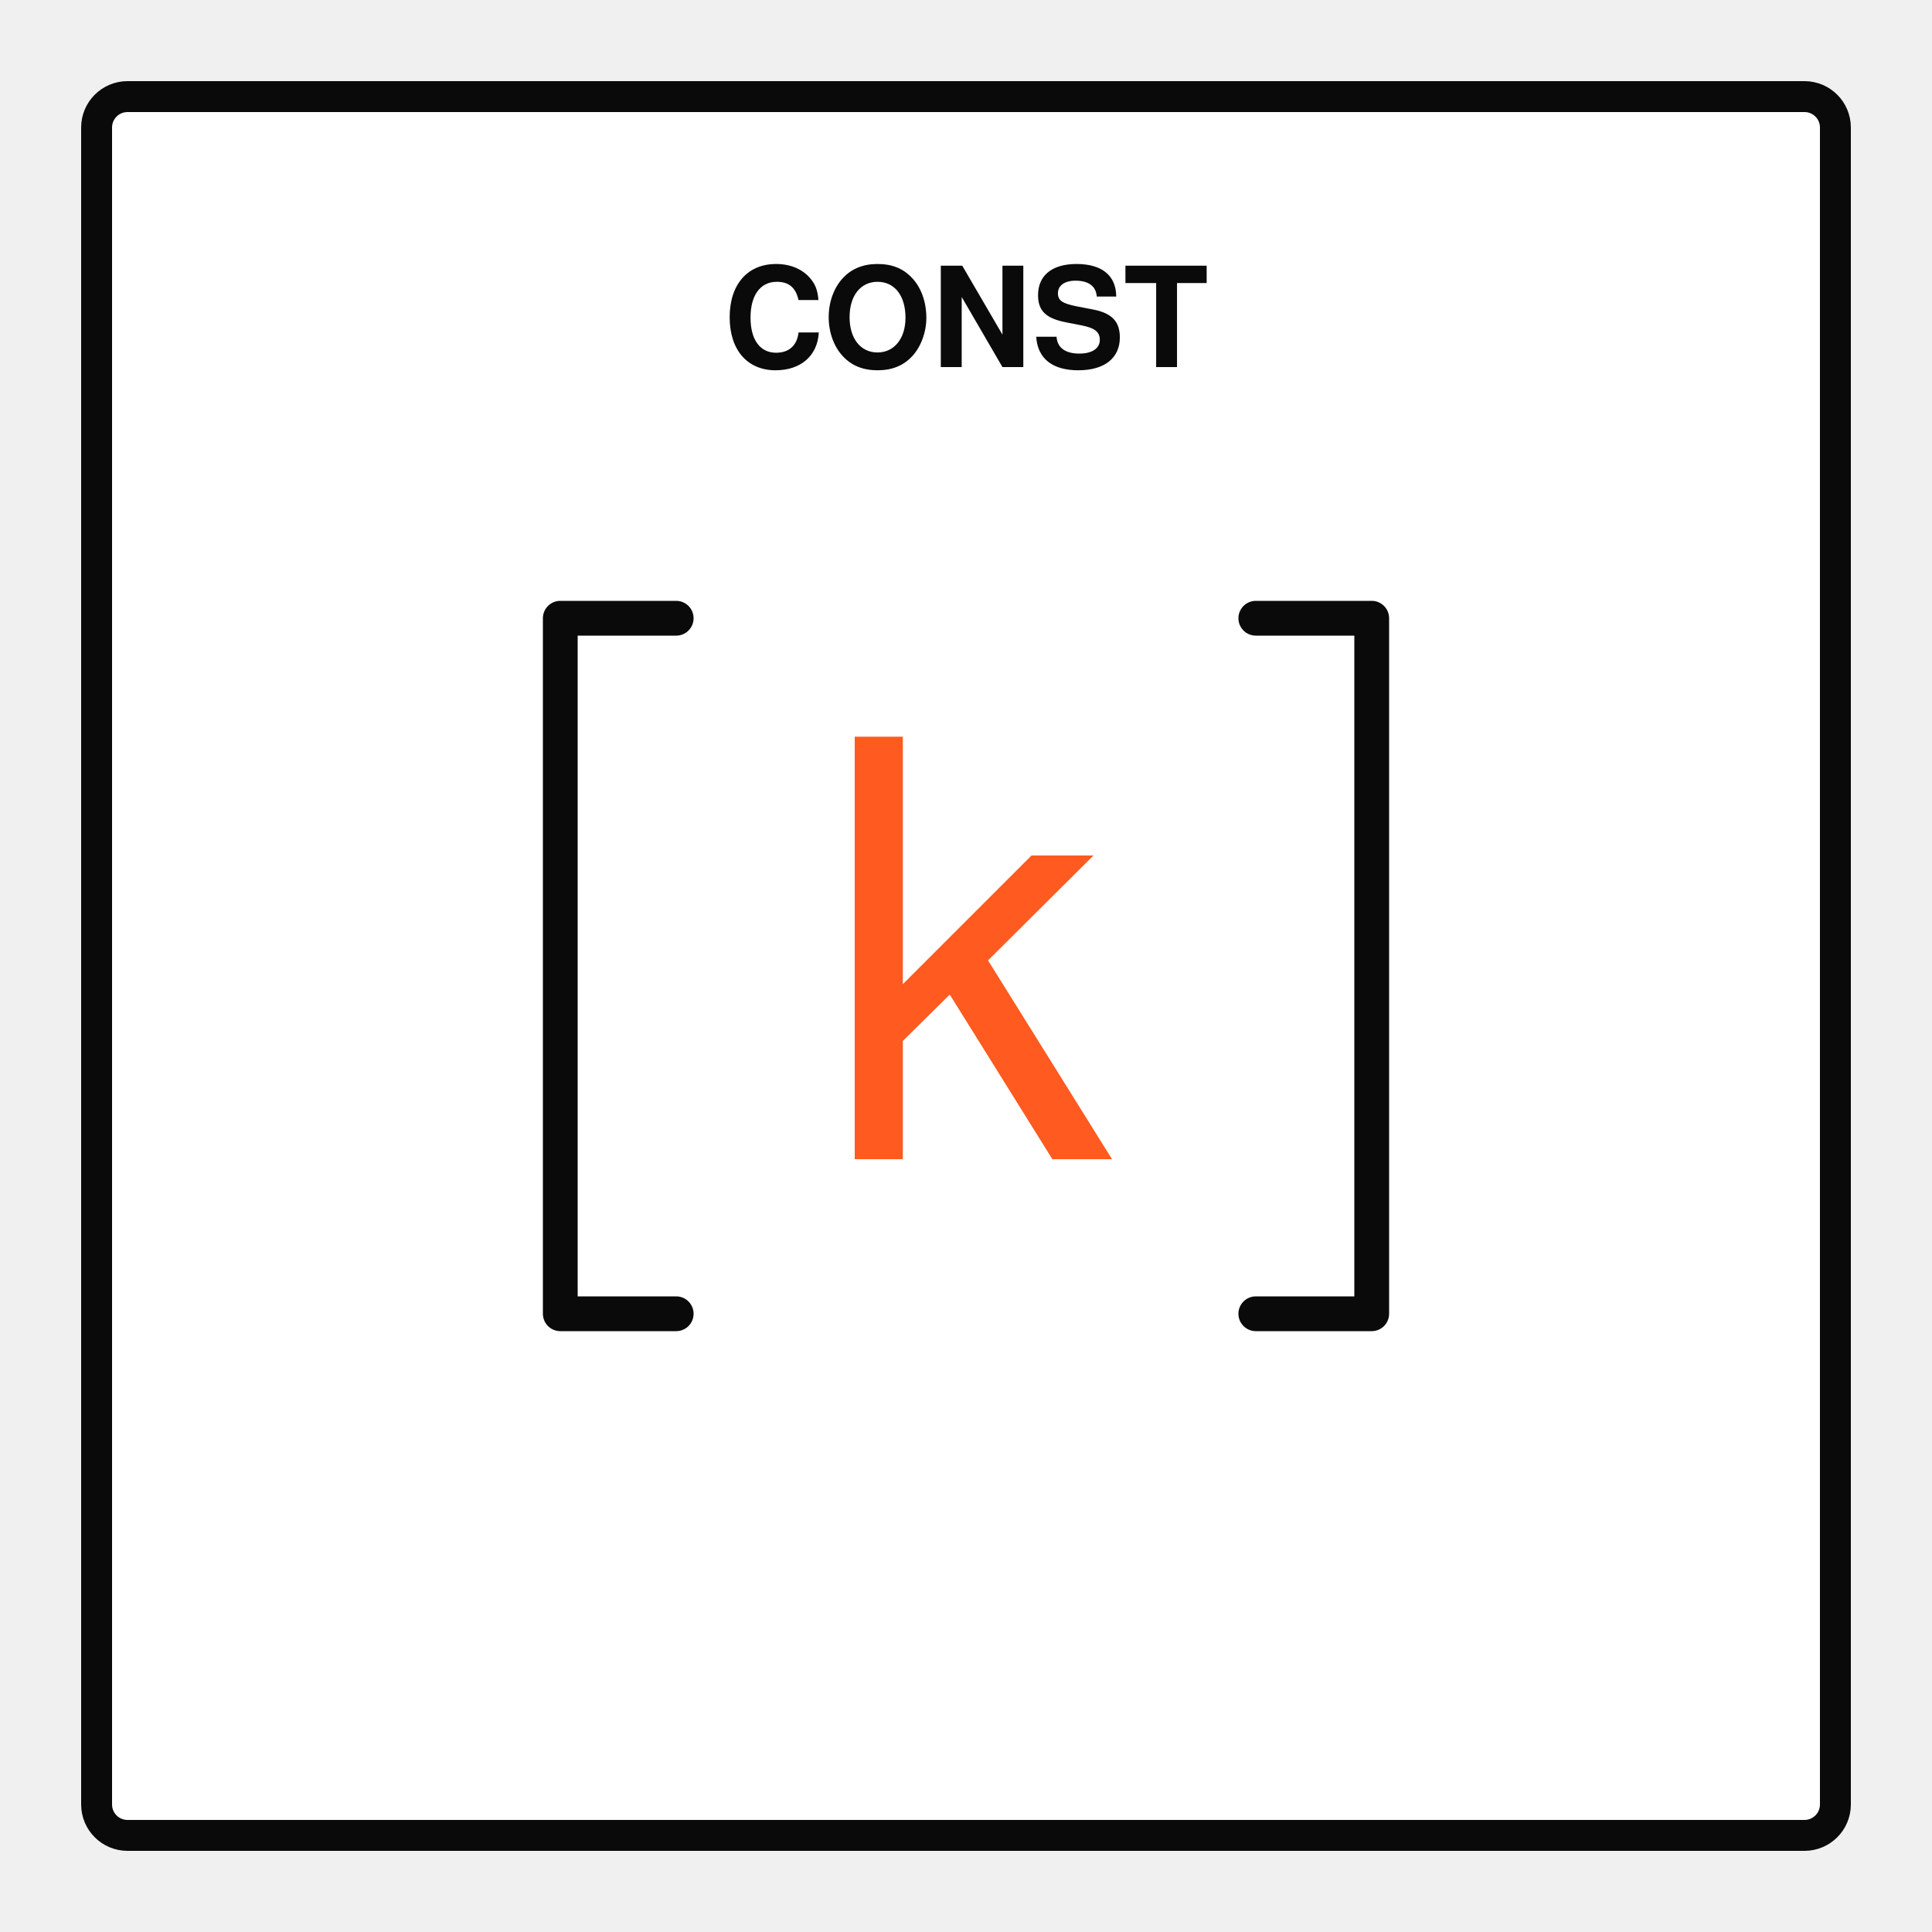
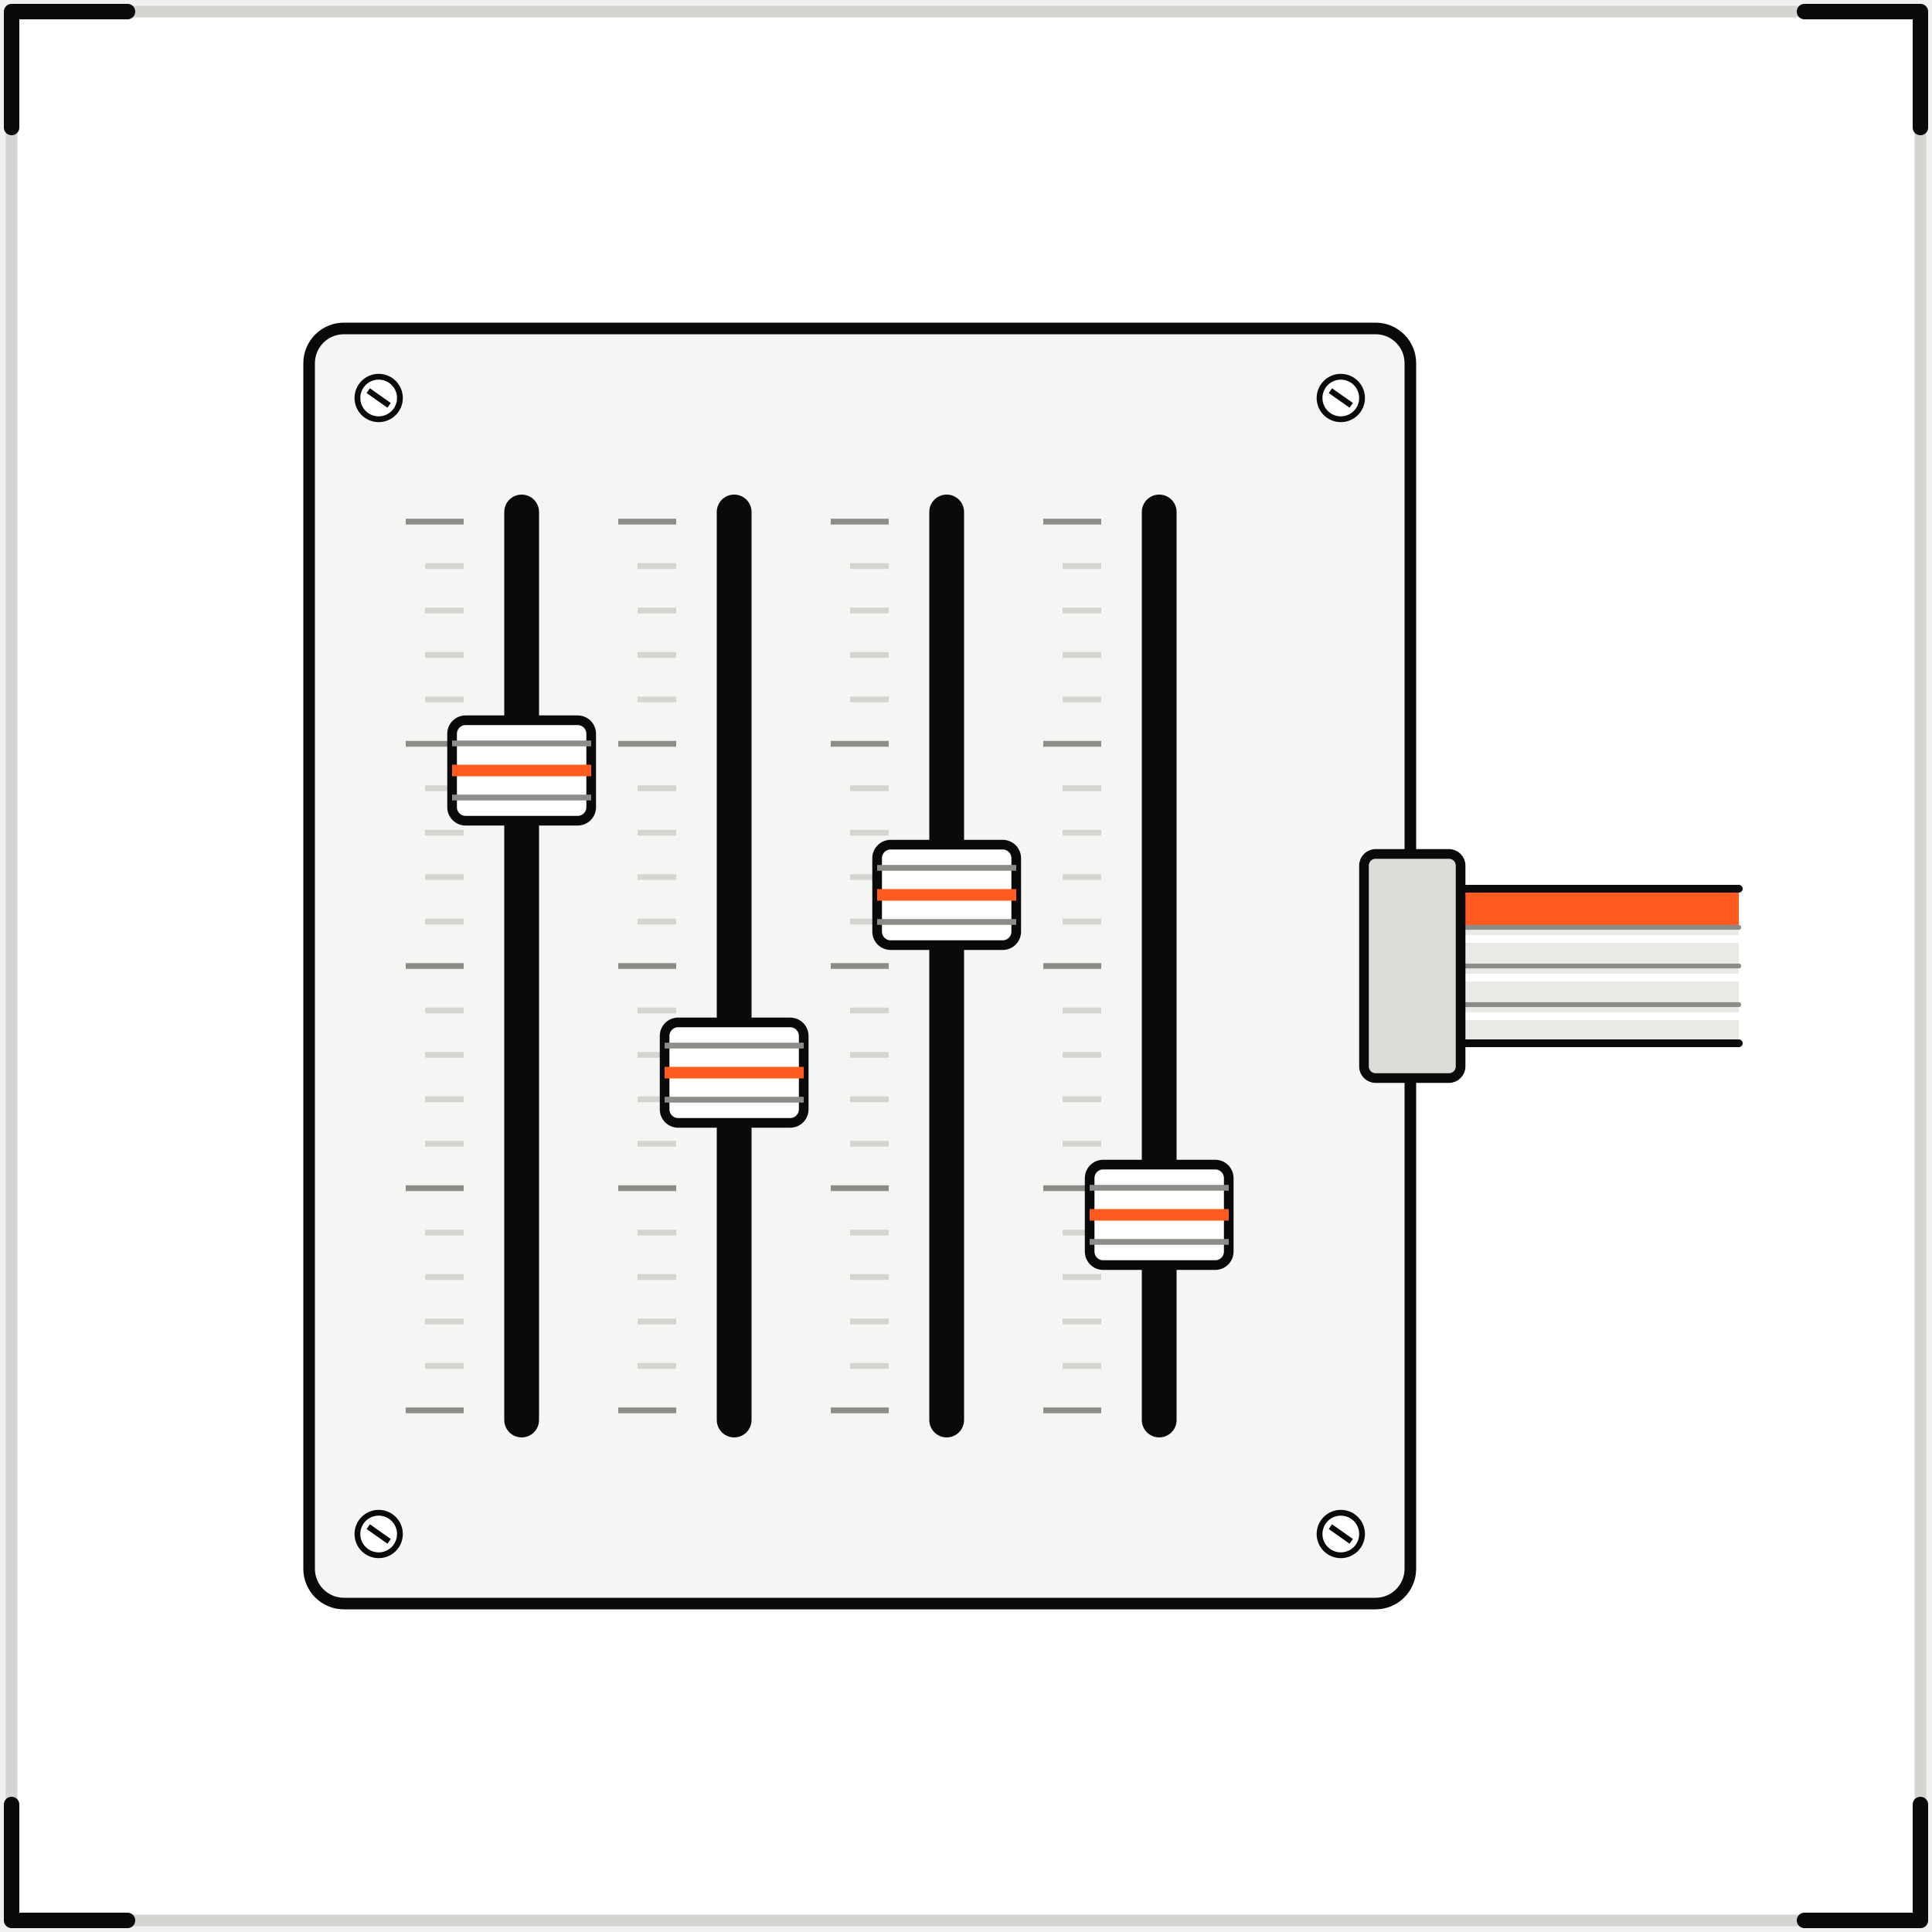
- <svg xmlns="http://www.w3.org/2000/svg" viewBox="0 0 1000 1000" width="1000" height="1000" role="img" aria-labelledby="title desc">
-   <rect x="50" y="50" width="900" height="900" rx="16" fill="#ffffff" stroke="#0a0a0a" stroke-width="16" />
-   <text x="500" y="190" text-anchor="middle" font-family="Helvetica, Arial, sans-serif" font-size="72" font-weight="600" fill="#0a0a0a">CONST</text>
-   <g fill="none" stroke="#0a0a0a" stroke-width="18" stroke-linecap="round" stroke-linejoin="round">
-     <path d="M 350 320 H 290 V 680 H 350 M 650 320 H 710 V 680 H 650" />
-     <text x="500" y="600" text-anchor="middle" font-family="Helvetica, Arial, sans-serif" font-size="300" font-weight="500" fill="#ff5a1f" stroke="none">k</text>
-   </g>
+ <svg xmlns="http://www.w3.org/2000/svg" viewBox="0 0 1000 1000" width="1000" height="1000" fill="none">
+   <rect x="6" y="6" width="988" height="988" fill="#ffffff" stroke="#d4d4d0" stroke-width="6" />
+   <path d="M6 66V6H66M934 6H994V66M994 934V994H934M66 994H6V934" fill="none" stroke="#0a0a0a" stroke-width="8" stroke-linecap="round" stroke-linejoin="round" />
+   <path d="M740 460 L900 460 L900 540 L740 540 Z" fill="#e9e9e6" stroke="none" stroke-width="0" stroke-linecap="round" stroke-linejoin="round" />
+   <path d="M740 460 L900 460 L900 480 L740 480 Z" fill="#ff5a1f" stroke="none" stroke-width="0" stroke-linecap="round" stroke-linejoin="round" />
+   <path d="M740 486 L900 486" fill="none" stroke="#ffffff" stroke-width="4" stroke-linecap="round" stroke-linejoin="round" />
+   <path d="M740 506 L900 506" fill="none" stroke="#ffffff" stroke-width="4" stroke-linecap="round" stroke-linejoin="round" />
+   <path d="M740 526 L900 526" fill="none" stroke="#ffffff" stroke-width="4" stroke-linecap="round" stroke-linejoin="round" />
+   <path d="M740 480 L900 480" fill="none" stroke="#8c8c88" stroke-width="2.5" stroke-linecap="round" stroke-linejoin="round" />
+   <path d="M740 500 L900 500" fill="none" stroke="#8c8c88" stroke-width="2.5" stroke-linecap="round" stroke-linejoin="round" />
+   <path d="M740 520 L900 520" fill="none" stroke="#8c8c88" stroke-width="2.5" stroke-linecap="round" stroke-linejoin="round" />
+   <path d="M740 460 L900 460" fill="none" stroke="#0a0a0a" stroke-width="4" stroke-linecap="round" stroke-linejoin="round" />
+   <path d="M740 540 L900 540" fill="none" stroke="#0a0a0a" stroke-width="4" stroke-linecap="round" stroke-linejoin="round" />
+   <rect x="160" y="170" width="570" height="660" rx="18" fill="#f5f5f3" stroke="#0a0a0a" stroke-width="6" />
+   <circle cx="196" cy="206" r="11" fill="#ffffff" stroke="#0a0a0a" stroke-width="3" />
+   <line x1="190.6" y1="202.2" x2="201.4" y2="209.8" stroke="#0a0a0a" stroke-width="3" stroke-linecap="butt" />
+   <circle cx="694" cy="206" r="11" fill="#ffffff" stroke="#0a0a0a" stroke-width="3" />
+   <line x1="688.6" y1="202.2" x2="699.4" y2="209.8" stroke="#0a0a0a" stroke-width="3" stroke-linecap="butt" />
+   <circle cx="196" cy="794" r="11" fill="#ffffff" stroke="#0a0a0a" stroke-width="3" />
+   <line x1="190.6" y1="790.2" x2="201.4" y2="797.8" stroke="#0a0a0a" stroke-width="3" stroke-linecap="butt" />
+   <circle cx="694" cy="794" r="11" fill="#ffffff" stroke="#0a0a0a" stroke-width="3" />
+   <line x1="688.6" y1="790.2" x2="699.4" y2="797.8" stroke="#0a0a0a" stroke-width="3" stroke-linecap="butt" />
+   <rect x="706" y="442" width="50" height="116" rx="6" fill="#dcdcd8" stroke="#0a0a0a" stroke-width="5" />
+   <line x1="210" y1="270" x2="240" y2="270" stroke="#8c8c88" stroke-width="3" stroke-linecap="butt" />
+   <line x1="220" y1="293" x2="240" y2="293" stroke="#d4d4d0" stroke-width="3" stroke-linecap="butt" />
+   <line x1="220" y1="316" x2="240" y2="316" stroke="#d4d4d0" stroke-width="3" stroke-linecap="butt" />
+   <line x1="220" y1="339" x2="240" y2="339" stroke="#d4d4d0" stroke-width="3" stroke-linecap="butt" />
+   <line x1="220" y1="362" x2="240" y2="362" stroke="#d4d4d0" stroke-width="3" stroke-linecap="butt" />
+   <line x1="210" y1="385" x2="240" y2="385" stroke="#8c8c88" stroke-width="3" stroke-linecap="butt" />
+   <line x1="220" y1="408" x2="240" y2="408" stroke="#d4d4d0" stroke-width="3" stroke-linecap="butt" />
+   <line x1="220" y1="431" x2="240" y2="431" stroke="#d4d4d0" stroke-width="3" stroke-linecap="butt" />
+   <line x1="220" y1="454" x2="240" y2="454" stroke="#d4d4d0" stroke-width="3" stroke-linecap="butt" />
+   <line x1="220" y1="477" x2="240" y2="477" stroke="#d4d4d0" stroke-width="3" stroke-linecap="butt" />
+   <line x1="210" y1="500" x2="240" y2="500" stroke="#8c8c88" stroke-width="3" stroke-linecap="butt" />
+   <line x1="220" y1="523" x2="240" y2="523" stroke="#d4d4d0" stroke-width="3" stroke-linecap="butt" />
+   <line x1="220" y1="546" x2="240" y2="546" stroke="#d4d4d0" stroke-width="3" stroke-linecap="butt" />
+   <line x1="220" y1="569" x2="240" y2="569" stroke="#d4d4d0" stroke-width="3" stroke-linecap="butt" />
+   <line x1="220" y1="592" x2="240" y2="592" stroke="#d4d4d0" stroke-width="3" stroke-linecap="butt" />
+   <line x1="210" y1="615" x2="240" y2="615" stroke="#8c8c88" stroke-width="3" stroke-linecap="butt" />
+   <line x1="220" y1="638" x2="240" y2="638" stroke="#d4d4d0" stroke-width="3" stroke-linecap="butt" />
+   <line x1="220" y1="661" x2="240" y2="661" stroke="#d4d4d0" stroke-width="3" stroke-linecap="butt" />
+   <line x1="220" y1="684" x2="240" y2="684" stroke="#d4d4d0" stroke-width="3" stroke-linecap="butt" />
+   <line x1="220" y1="707" x2="240" y2="707" stroke="#d4d4d0" stroke-width="3" stroke-linecap="butt" />
+   <line x1="210" y1="730" x2="240" y2="730" stroke="#8c8c88" stroke-width="3" stroke-linecap="butt" />
+   <rect x="261" y="256" width="18" height="488" rx="9" fill="#0a0a0a" stroke="none" stroke-width="0" />
+   <rect x="234" y="372.8" width="72" height="52" rx="7" fill="#ffffff" stroke="#0a0a0a" stroke-width="5" />
+   <line x1="234" y1="384.8" x2="306" y2="384.8" stroke="#8c8c88" stroke-width="3" stroke-linecap="butt" />
+   <line x1="234" y1="412.8" x2="306" y2="412.8" stroke="#8c8c88" stroke-width="3" stroke-linecap="butt" />
+   <line x1="234" y1="398.8" x2="306" y2="398.8" stroke="#ff5a1f" stroke-width="6" stroke-linecap="butt" />
+   <line x1="320" y1="270" x2="350" y2="270" stroke="#8c8c88" stroke-width="3" stroke-linecap="butt" />
+   <line x1="330" y1="293" x2="350" y2="293" stroke="#d4d4d0" stroke-width="3" stroke-linecap="butt" />
+   <line x1="330" y1="316" x2="350" y2="316" stroke="#d4d4d0" stroke-width="3" stroke-linecap="butt" />
+   <line x1="330" y1="339" x2="350" y2="339" stroke="#d4d4d0" stroke-width="3" stroke-linecap="butt" />
+   <line x1="330" y1="362" x2="350" y2="362" stroke="#d4d4d0" stroke-width="3" stroke-linecap="butt" />
+   <line x1="320" y1="385" x2="350" y2="385" stroke="#8c8c88" stroke-width="3" stroke-linecap="butt" />
+   <line x1="330" y1="408" x2="350" y2="408" stroke="#d4d4d0" stroke-width="3" stroke-linecap="butt" />
+   <line x1="330" y1="431" x2="350" y2="431" stroke="#d4d4d0" stroke-width="3" stroke-linecap="butt" />
+   <line x1="330" y1="454" x2="350" y2="454" stroke="#d4d4d0" stroke-width="3" stroke-linecap="butt" />
+   <line x1="330" y1="477" x2="350" y2="477" stroke="#d4d4d0" stroke-width="3" stroke-linecap="butt" />
+   <line x1="320" y1="500" x2="350" y2="500" stroke="#8c8c88" stroke-width="3" stroke-linecap="butt" />
+   <line x1="330" y1="523" x2="350" y2="523" stroke="#d4d4d0" stroke-width="3" stroke-linecap="butt" />
+   <line x1="330" y1="546" x2="350" y2="546" stroke="#d4d4d0" stroke-width="3" stroke-linecap="butt" />
+   <line x1="330" y1="569" x2="350" y2="569" stroke="#d4d4d0" stroke-width="3" stroke-linecap="butt" />
+   <line x1="330" y1="592" x2="350" y2="592" stroke="#d4d4d0" stroke-width="3" stroke-linecap="butt" />
+   <line x1="320" y1="615" x2="350" y2="615" stroke="#8c8c88" stroke-width="3" stroke-linecap="butt" />
+   <line x1="330" y1="638" x2="350" y2="638" stroke="#d4d4d0" stroke-width="3" stroke-linecap="butt" />
+   <line x1="330" y1="661" x2="350" y2="661" stroke="#d4d4d0" stroke-width="3" stroke-linecap="butt" />
+   <line x1="330" y1="684" x2="350" y2="684" stroke="#d4d4d0" stroke-width="3" stroke-linecap="butt" />
+   <line x1="330" y1="707" x2="350" y2="707" stroke="#d4d4d0" stroke-width="3" stroke-linecap="butt" />
+   <line x1="320" y1="730" x2="350" y2="730" stroke="#8c8c88" stroke-width="3" stroke-linecap="butt" />
+   <rect x="371" y="256" width="18" height="488" rx="9" fill="#0a0a0a" stroke="none" stroke-width="0" />
+   <rect x="344" y="529.2" width="72" height="52" rx="7" fill="#ffffff" stroke="#0a0a0a" stroke-width="5" />
+   <line x1="344" y1="541.2" x2="416" y2="541.2" stroke="#8c8c88" stroke-width="3" stroke-linecap="butt" />
+   <line x1="344" y1="569.2" x2="416" y2="569.2" stroke="#8c8c88" stroke-width="3" stroke-linecap="butt" />
+   <line x1="344" y1="555.2" x2="416" y2="555.2" stroke="#ff5a1f" stroke-width="6" stroke-linecap="butt" />
+   <line x1="430" y1="270" x2="460" y2="270" stroke="#8c8c88" stroke-width="3" stroke-linecap="butt" />
+   <line x1="440" y1="293" x2="460" y2="293" stroke="#d4d4d0" stroke-width="3" stroke-linecap="butt" />
+   <line x1="440" y1="316" x2="460" y2="316" stroke="#d4d4d0" stroke-width="3" stroke-linecap="butt" />
+   <line x1="440" y1="339" x2="460" y2="339" stroke="#d4d4d0" stroke-width="3" stroke-linecap="butt" />
+   <line x1="440" y1="362" x2="460" y2="362" stroke="#d4d4d0" stroke-width="3" stroke-linecap="butt" />
+   <line x1="430" y1="385" x2="460" y2="385" stroke="#8c8c88" stroke-width="3" stroke-linecap="butt" />
+   <line x1="440" y1="408" x2="460" y2="408" stroke="#d4d4d0" stroke-width="3" stroke-linecap="butt" />
+   <line x1="440" y1="431" x2="460" y2="431" stroke="#d4d4d0" stroke-width="3" stroke-linecap="butt" />
+   <line x1="440" y1="454" x2="460" y2="454" stroke="#d4d4d0" stroke-width="3" stroke-linecap="butt" />
+   <line x1="440" y1="477" x2="460" y2="477" stroke="#d4d4d0" stroke-width="3" stroke-linecap="butt" />
+   <line x1="430" y1="500" x2="460" y2="500" stroke="#8c8c88" stroke-width="3" stroke-linecap="butt" />
+   <line x1="440" y1="523" x2="460" y2="523" stroke="#d4d4d0" stroke-width="3" stroke-linecap="butt" />
+   <line x1="440" y1="546" x2="460" y2="546" stroke="#d4d4d0" stroke-width="3" stroke-linecap="butt" />
+   <line x1="440" y1="569" x2="460" y2="569" stroke="#d4d4d0" stroke-width="3" stroke-linecap="butt" />
+   <line x1="440" y1="592" x2="460" y2="592" stroke="#d4d4d0" stroke-width="3" stroke-linecap="butt" />
+   <line x1="430" y1="615" x2="460" y2="615" stroke="#8c8c88" stroke-width="3" stroke-linecap="butt" />
+   <line x1="440" y1="638" x2="460" y2="638" stroke="#d4d4d0" stroke-width="3" stroke-linecap="butt" />
+   <line x1="440" y1="661" x2="460" y2="661" stroke="#d4d4d0" stroke-width="3" stroke-linecap="butt" />
+   <line x1="440" y1="684" x2="460" y2="684" stroke="#d4d4d0" stroke-width="3" stroke-linecap="butt" />
+   <line x1="440" y1="707" x2="460" y2="707" stroke="#d4d4d0" stroke-width="3" stroke-linecap="butt" />
+   <line x1="430" y1="730" x2="460" y2="730" stroke="#8c8c88" stroke-width="3" stroke-linecap="butt" />
+   <rect x="481" y="256" width="18" height="488" rx="9" fill="#0a0a0a" stroke="none" stroke-width="0" />
+   <rect x="454" y="437.2" width="72" height="52" rx="7" fill="#ffffff" stroke="#0a0a0a" stroke-width="5" />
+   <line x1="454" y1="449.2" x2="526" y2="449.2" stroke="#8c8c88" stroke-width="3" stroke-linecap="butt" />
+   <line x1="454" y1="477.2" x2="526" y2="477.2" stroke="#8c8c88" stroke-width="3" stroke-linecap="butt" />
+   <line x1="454" y1="463.2" x2="526" y2="463.2" stroke="#ff5a1f" stroke-width="6" stroke-linecap="butt" />
+   <line x1="540" y1="270" x2="570" y2="270" stroke="#8c8c88" stroke-width="3" stroke-linecap="butt" />
+   <line x1="550" y1="293" x2="570" y2="293" stroke="#d4d4d0" stroke-width="3" stroke-linecap="butt" />
+   <line x1="550" y1="316" x2="570" y2="316" stroke="#d4d4d0" stroke-width="3" stroke-linecap="butt" />
+   <line x1="550" y1="339" x2="570" y2="339" stroke="#d4d4d0" stroke-width="3" stroke-linecap="butt" />
+   <line x1="550" y1="362" x2="570" y2="362" stroke="#d4d4d0" stroke-width="3" stroke-linecap="butt" />
+   <line x1="540" y1="385" x2="570" y2="385" stroke="#8c8c88" stroke-width="3" stroke-linecap="butt" />
+   <line x1="550" y1="408" x2="570" y2="408" stroke="#d4d4d0" stroke-width="3" stroke-linecap="butt" />
+   <line x1="550" y1="431" x2="570" y2="431" stroke="#d4d4d0" stroke-width="3" stroke-linecap="butt" />
+   <line x1="550" y1="454" x2="570" y2="454" stroke="#d4d4d0" stroke-width="3" stroke-linecap="butt" />
+   <line x1="550" y1="477" x2="570" y2="477" stroke="#d4d4d0" stroke-width="3" stroke-linecap="butt" />
+   <line x1="540" y1="500" x2="570" y2="500" stroke="#8c8c88" stroke-width="3" stroke-linecap="butt" />
+   <line x1="550" y1="523" x2="570" y2="523" stroke="#d4d4d0" stroke-width="3" stroke-linecap="butt" />
+   <line x1="550" y1="546" x2="570" y2="546" stroke="#d4d4d0" stroke-width="3" stroke-linecap="butt" />
+   <line x1="550" y1="569" x2="570" y2="569" stroke="#d4d4d0" stroke-width="3" stroke-linecap="butt" />
+   <line x1="550" y1="592" x2="570" y2="592" stroke="#d4d4d0" stroke-width="3" stroke-linecap="butt" />
+   <line x1="540" y1="615" x2="570" y2="615" stroke="#8c8c88" stroke-width="3" stroke-linecap="butt" />
+   <line x1="550" y1="638" x2="570" y2="638" stroke="#d4d4d0" stroke-width="3" stroke-linecap="butt" />
+   <line x1="550" y1="661" x2="570" y2="661" stroke="#d4d4d0" stroke-width="3" stroke-linecap="butt" />
+   <line x1="550" y1="684" x2="570" y2="684" stroke="#d4d4d0" stroke-width="3" stroke-linecap="butt" />
+   <line x1="550" y1="707" x2="570" y2="707" stroke="#d4d4d0" stroke-width="3" stroke-linecap="butt" />
+   <line x1="540" y1="730" x2="570" y2="730" stroke="#8c8c88" stroke-width="3" stroke-linecap="butt" />
+   <rect x="591" y="256" width="18" height="488" rx="9" fill="#0a0a0a" stroke="none" stroke-width="0" />
+   <rect x="564" y="602.8" width="72" height="52" rx="7" fill="#ffffff" stroke="#0a0a0a" stroke-width="5" />
+   <line x1="564" y1="614.8" x2="636" y2="614.8" stroke="#8c8c88" stroke-width="3" stroke-linecap="butt" />
+   <line x1="564" y1="642.8" x2="636" y2="642.8" stroke="#8c8c88" stroke-width="3" stroke-linecap="butt" />
+   <line x1="564" y1="628.8" x2="636" y2="628.8" stroke="#ff5a1f" stroke-width="6" stroke-linecap="butt" />
</svg>
